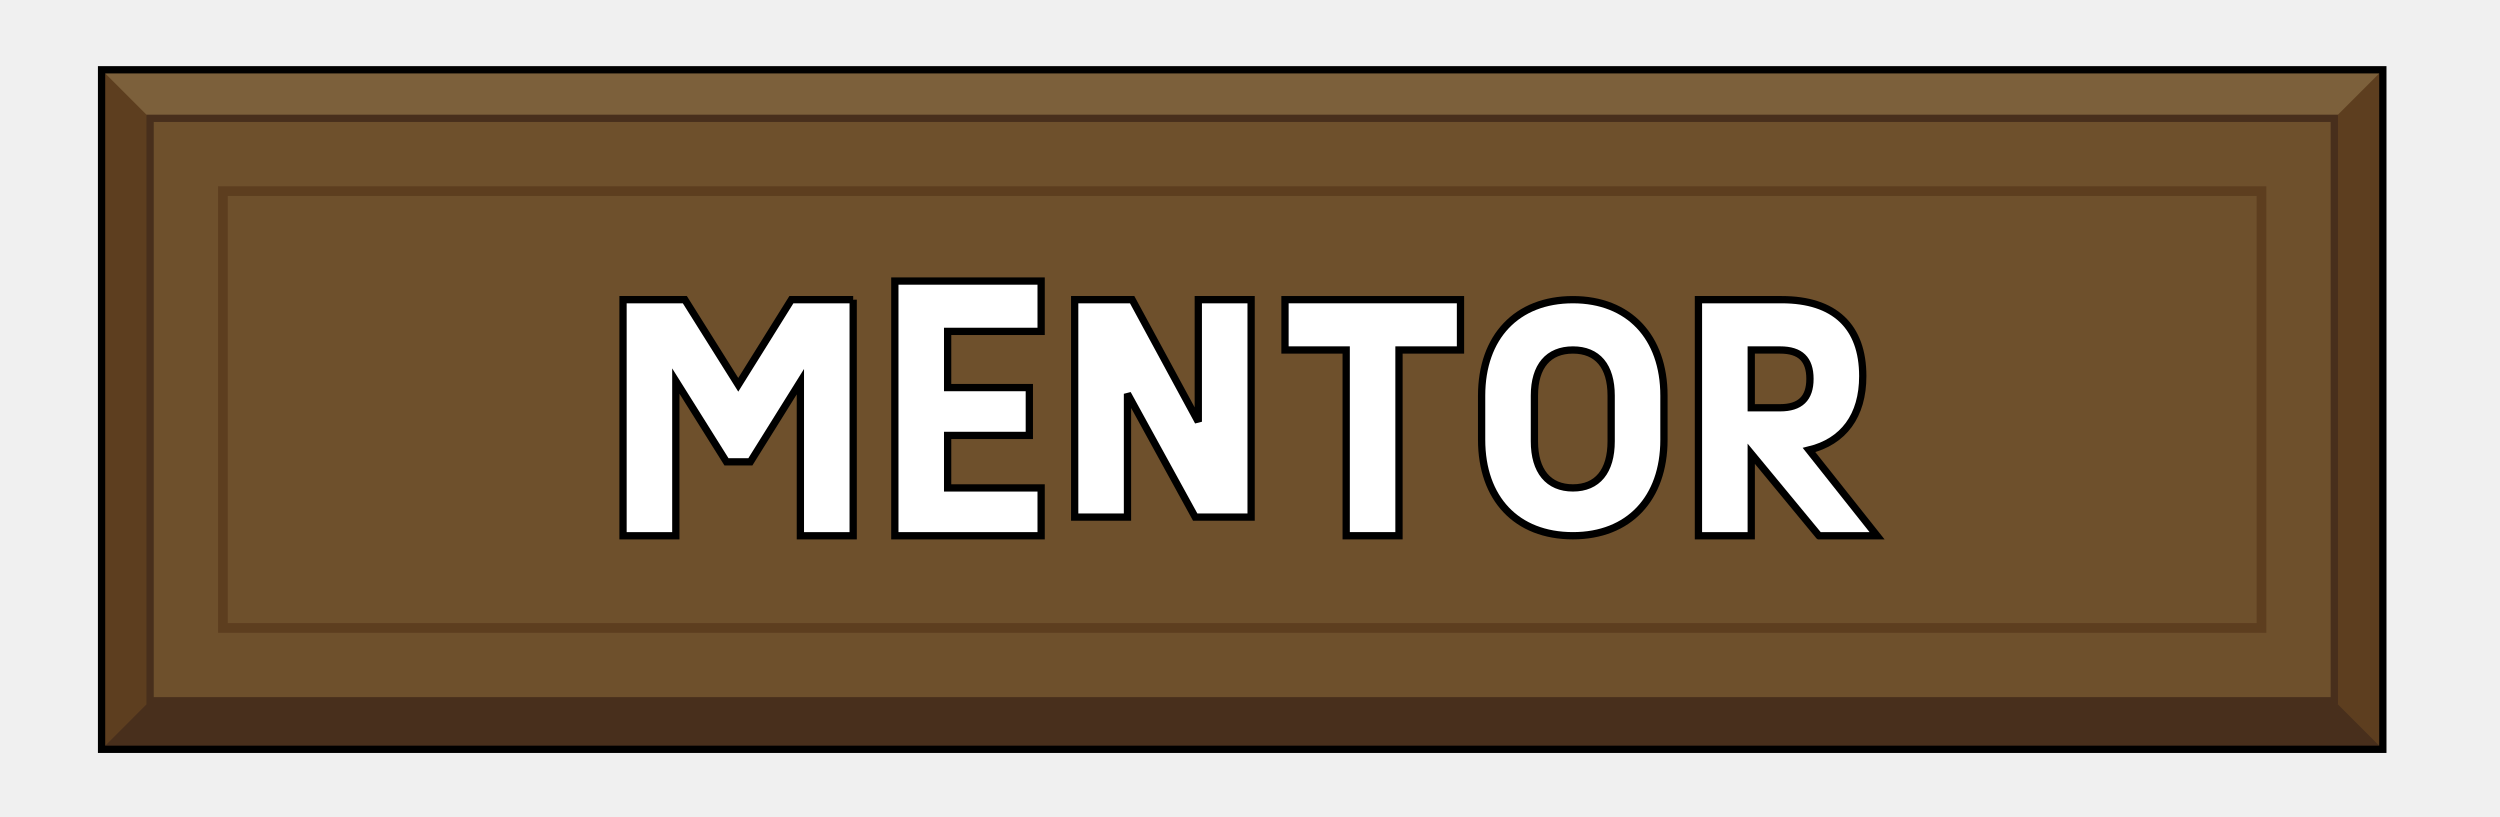
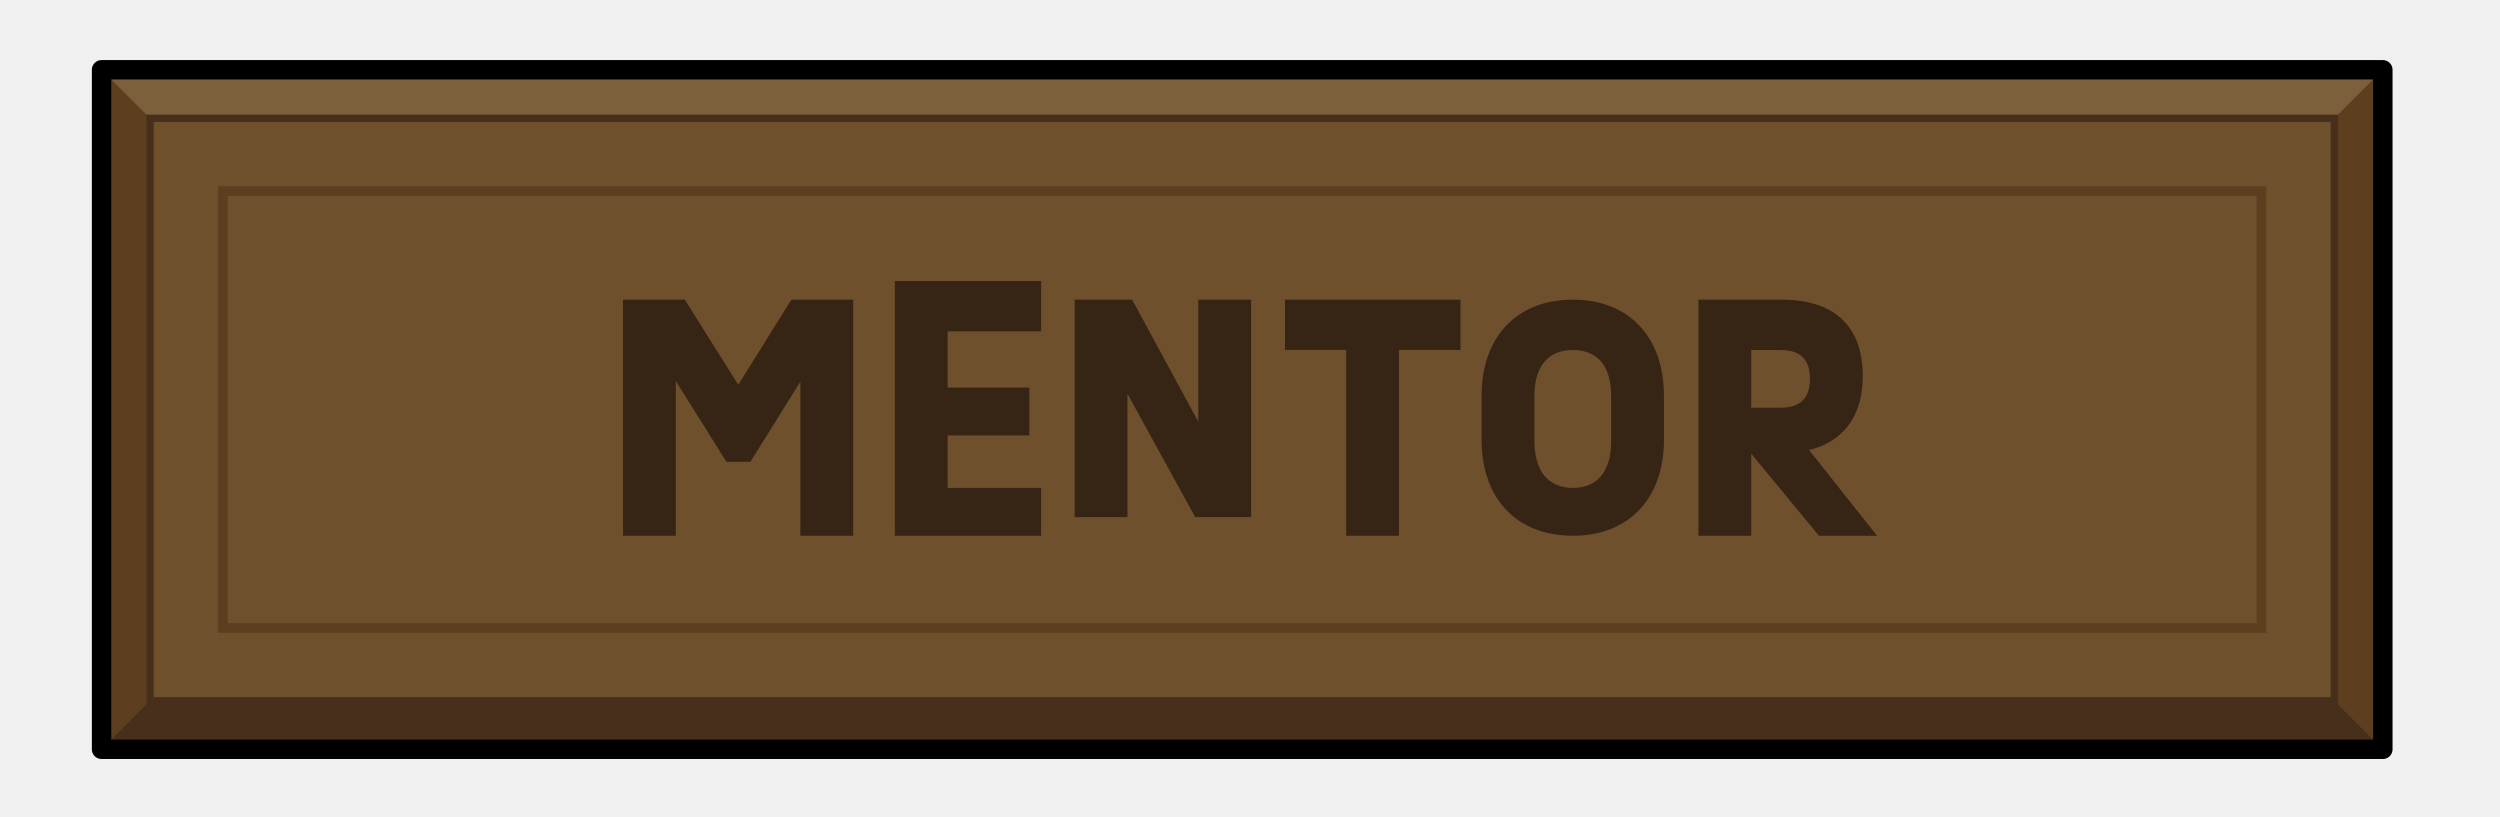
<svg xmlns="http://www.w3.org/2000/svg" id="Layer_2" data-name="Layer 2" viewBox="0 0 257.531 84.096">
  <defs>
    <style>
      .cls-1 {
        opacity: 0;
      }

      .cls-1, .cls-2 {
        fill: #5d3e1f;
      }

+       .cls-1, .cls-3 {
+         stroke-width: .75px;
+       }
+ 
      .cls-1, .cls-3, .cls-4 {
+         stroke-miterlimit: 10;
+       }
+ 
+       .cls-1, .cls-5 {
        stroke: #000;
      }

-       .cls-1, .cls-3, .cls-4, .cls-5 {
-         stroke-width: .75px;
-       }
- 
-       .cls-1, .cls-4, .cls-5, .cls-6 {
-         stroke-miterlimit: 10;
+       .cls-6 {
+         fill: #362415;
      }

      .cls-7 {
        fill: #6e502c;
      }

      .cls-8 {
        fill: #482f1c;
      }

      .cls-9 {
        fill: #7c603b;
      }

      .cls-3 {
-         fill: #fff;
+         stroke: #482f1c;
      }

-       .cls-4, .cls-5, .cls-6 {
+       .cls-3, .cls-4, .cls-5 {
        fill: none;
      }

-       .cls-5 {
-         stroke: #482f1c;
+       .cls-4 {
+         stroke: #5d3e1f;
      }

-       .cls-6 {
-         stroke: #5d3e1f;
+       .cls-5 {
+         stroke-linejoin: round;
+         stroke-width: 2px;
      }
    </style>
  </defs>
  <g id="buttons">
    <g>
      <g>
        <g>
          <rect class="cls-2" x="10.462" y="7.188" width="235" height="70" />
          <polygon class="cls-9" points="10.462 7.188 15.462 12.188 136.713 31.506 240.462 12.188 245.462 7.188 10.462 7.188" />
          <polygon class="cls-8" points="10.462 77.188 15.462 72.188 150.695 47.717 240.462 72.188 245.462 77.188 10.462 77.188" />
          <rect class="cls-7" x="15.462" y="12.188" width="225" height="60" />
-           <rect class="cls-5" x="15.462" y="12.188" width="225" height="60" />
-           <rect class="cls-4" x="10.462" y="7.188" width="235" height="70" />
-           <rect class="cls-6" x="22.962" y="19.688" width="210" height="45" />
+           <rect class="cls-3" x="15.462" y="12.188" width="225" height="60" />
+           <rect class="cls-5" x="10.462" y="7.188" width="235" height="70" />
+           <rect class="cls-4" x="22.962" y="19.688" width="210" height="45" />
        </g>
        <g>
          <polygon class="cls-1" points="228.41 .494 224.841 5.9 228.39 10.087 236.308 8.713 235.523 4.36 228.41 .494" />
          <polygon class="cls-1" points="255.536 5.485 249.35 7.387 248.961 12.083 254.099 15.407 257.122 10.497 255.536 5.485" />
          <polygon class="cls-1" points="244.117 19.348 241.973 24.919 243.861 28.694 249.712 28.694 249.572 22.897 244.117 19.348" />
          <polygon class="cls-1" points="21.061 73.668 18.205 79.698 20.778 83.644 27.463 81.285 28.097 75.889 21.061 73.668" />
          <polygon class="cls-1" points="11.858 54.923 6.081 57.839 5.825 62.029 11.877 63.522 14.265 59.597 11.858 54.923" />
          <polygon class="cls-1" points="8.245 72.244 4.537 68.669 .416 69.579 1.224 75.758 5.306 78.871 8.245 72.244" />
        </g>
      </g>
      <g>
-         <path class="cls-3" d="m87.888,30.87v24.318h-5.439v-15.871l-5.151,8.255h-2.464l-5.216-8.319v15.935h-5.439v-24.318h6.368l5.503,8.768,5.472-8.768h6.367Z" />
-         <path class="cls-3" d="m97.618,34.134v5.792h8.416v4.928h-8.416v5.408h9.632v4.928h-15.071v-26.238h15.071v5.184h-9.632Z" />
-         <path class="cls-3" d="m128.88,30.87v22.398h-5.76l-6.976-12.703v12.703h-5.439v-22.398h5.92l6.815,12.575v-12.575h5.439Z" />
-         <path class="cls-3" d="m150.448,36.053h-6.335v19.135h-5.439v-19.135h-6.304v-5.184h18.078v5.184Z" />
-         <path class="cls-3" d="m152.625,45.301v-4.544c0-6.047,3.616-9.887,9.407-9.887,5.76,0,9.376,3.84,9.376,9.887v4.544c0,6.047-3.616,9.887-9.376,9.887-5.823,0-9.407-3.84-9.407-9.887Zm13.344.16v-4.704c0-3.04-1.408-4.704-3.937-4.704-2.527,0-3.968,1.664-3.968,4.704v4.704c0,3.072,1.44,4.8,3.968,4.8,2.528,0,3.937-1.728,3.937-4.8Z" />
-         <path class="cls-3" d="m187.376,55.188l-6.976-8.447v8.447h-5.439v-24.318h8.575c5.44,0,8.352,2.752,8.352,7.872,0,4.096-1.983,6.751-5.535,7.615l7.007,8.832h-5.983Zm-3.999-19.135h-2.977v5.952h2.977c2.048,0,3.071-.96,3.071-2.976,0-2.016-.992-2.976-3.071-2.976Z" />
+         <path class="cls-6" d="m87.888,30.87v24.318h-5.439v-15.871l-5.151,8.255h-2.464l-5.216-8.319v15.935h-5.439v-24.318h6.368l5.503,8.768,5.472-8.768h6.367Z" />
+         <path class="cls-6" d="m97.618,34.134v5.792h8.416v4.928h-8.416v5.408h9.632v4.928h-15.071v-26.238h15.071v5.184h-9.632Z" />
+         <path class="cls-6" d="m128.88,30.87v22.398h-5.76l-6.976-12.703v12.703h-5.439v-22.398h5.92l6.815,12.575v-12.575h5.439Z" />
+         <path class="cls-6" d="m150.448,36.053h-6.335v19.135h-5.439v-19.135h-6.304v-5.184h18.078v5.184Z" />
+         <path class="cls-6" d="m152.625,45.301v-4.544c0-6.047,3.616-9.887,9.407-9.887,5.76,0,9.376,3.84,9.376,9.887v4.544c0,6.047-3.616,9.887-9.376,9.887-5.823,0-9.407-3.84-9.407-9.887Zm13.344.16v-4.704c0-3.04-1.408-4.704-3.937-4.704-2.527,0-3.968,1.664-3.968,4.704v4.704c0,3.072,1.44,4.8,3.968,4.8,2.528,0,3.937-1.728,3.937-4.8Z" />
+         <path class="cls-6" d="m187.376,55.188l-6.976-8.447v8.447h-5.439v-24.318h8.575c5.44,0,8.352,2.752,8.352,7.872,0,4.096-1.983,6.751-5.535,7.615l7.007,8.832h-5.983Zm-3.999-19.135h-2.977v5.952h2.977c2.048,0,3.071-.96,3.071-2.976,0-2.016-.992-2.976-3.071-2.976Z" />
      </g>
    </g>
  </g>
</svg>
